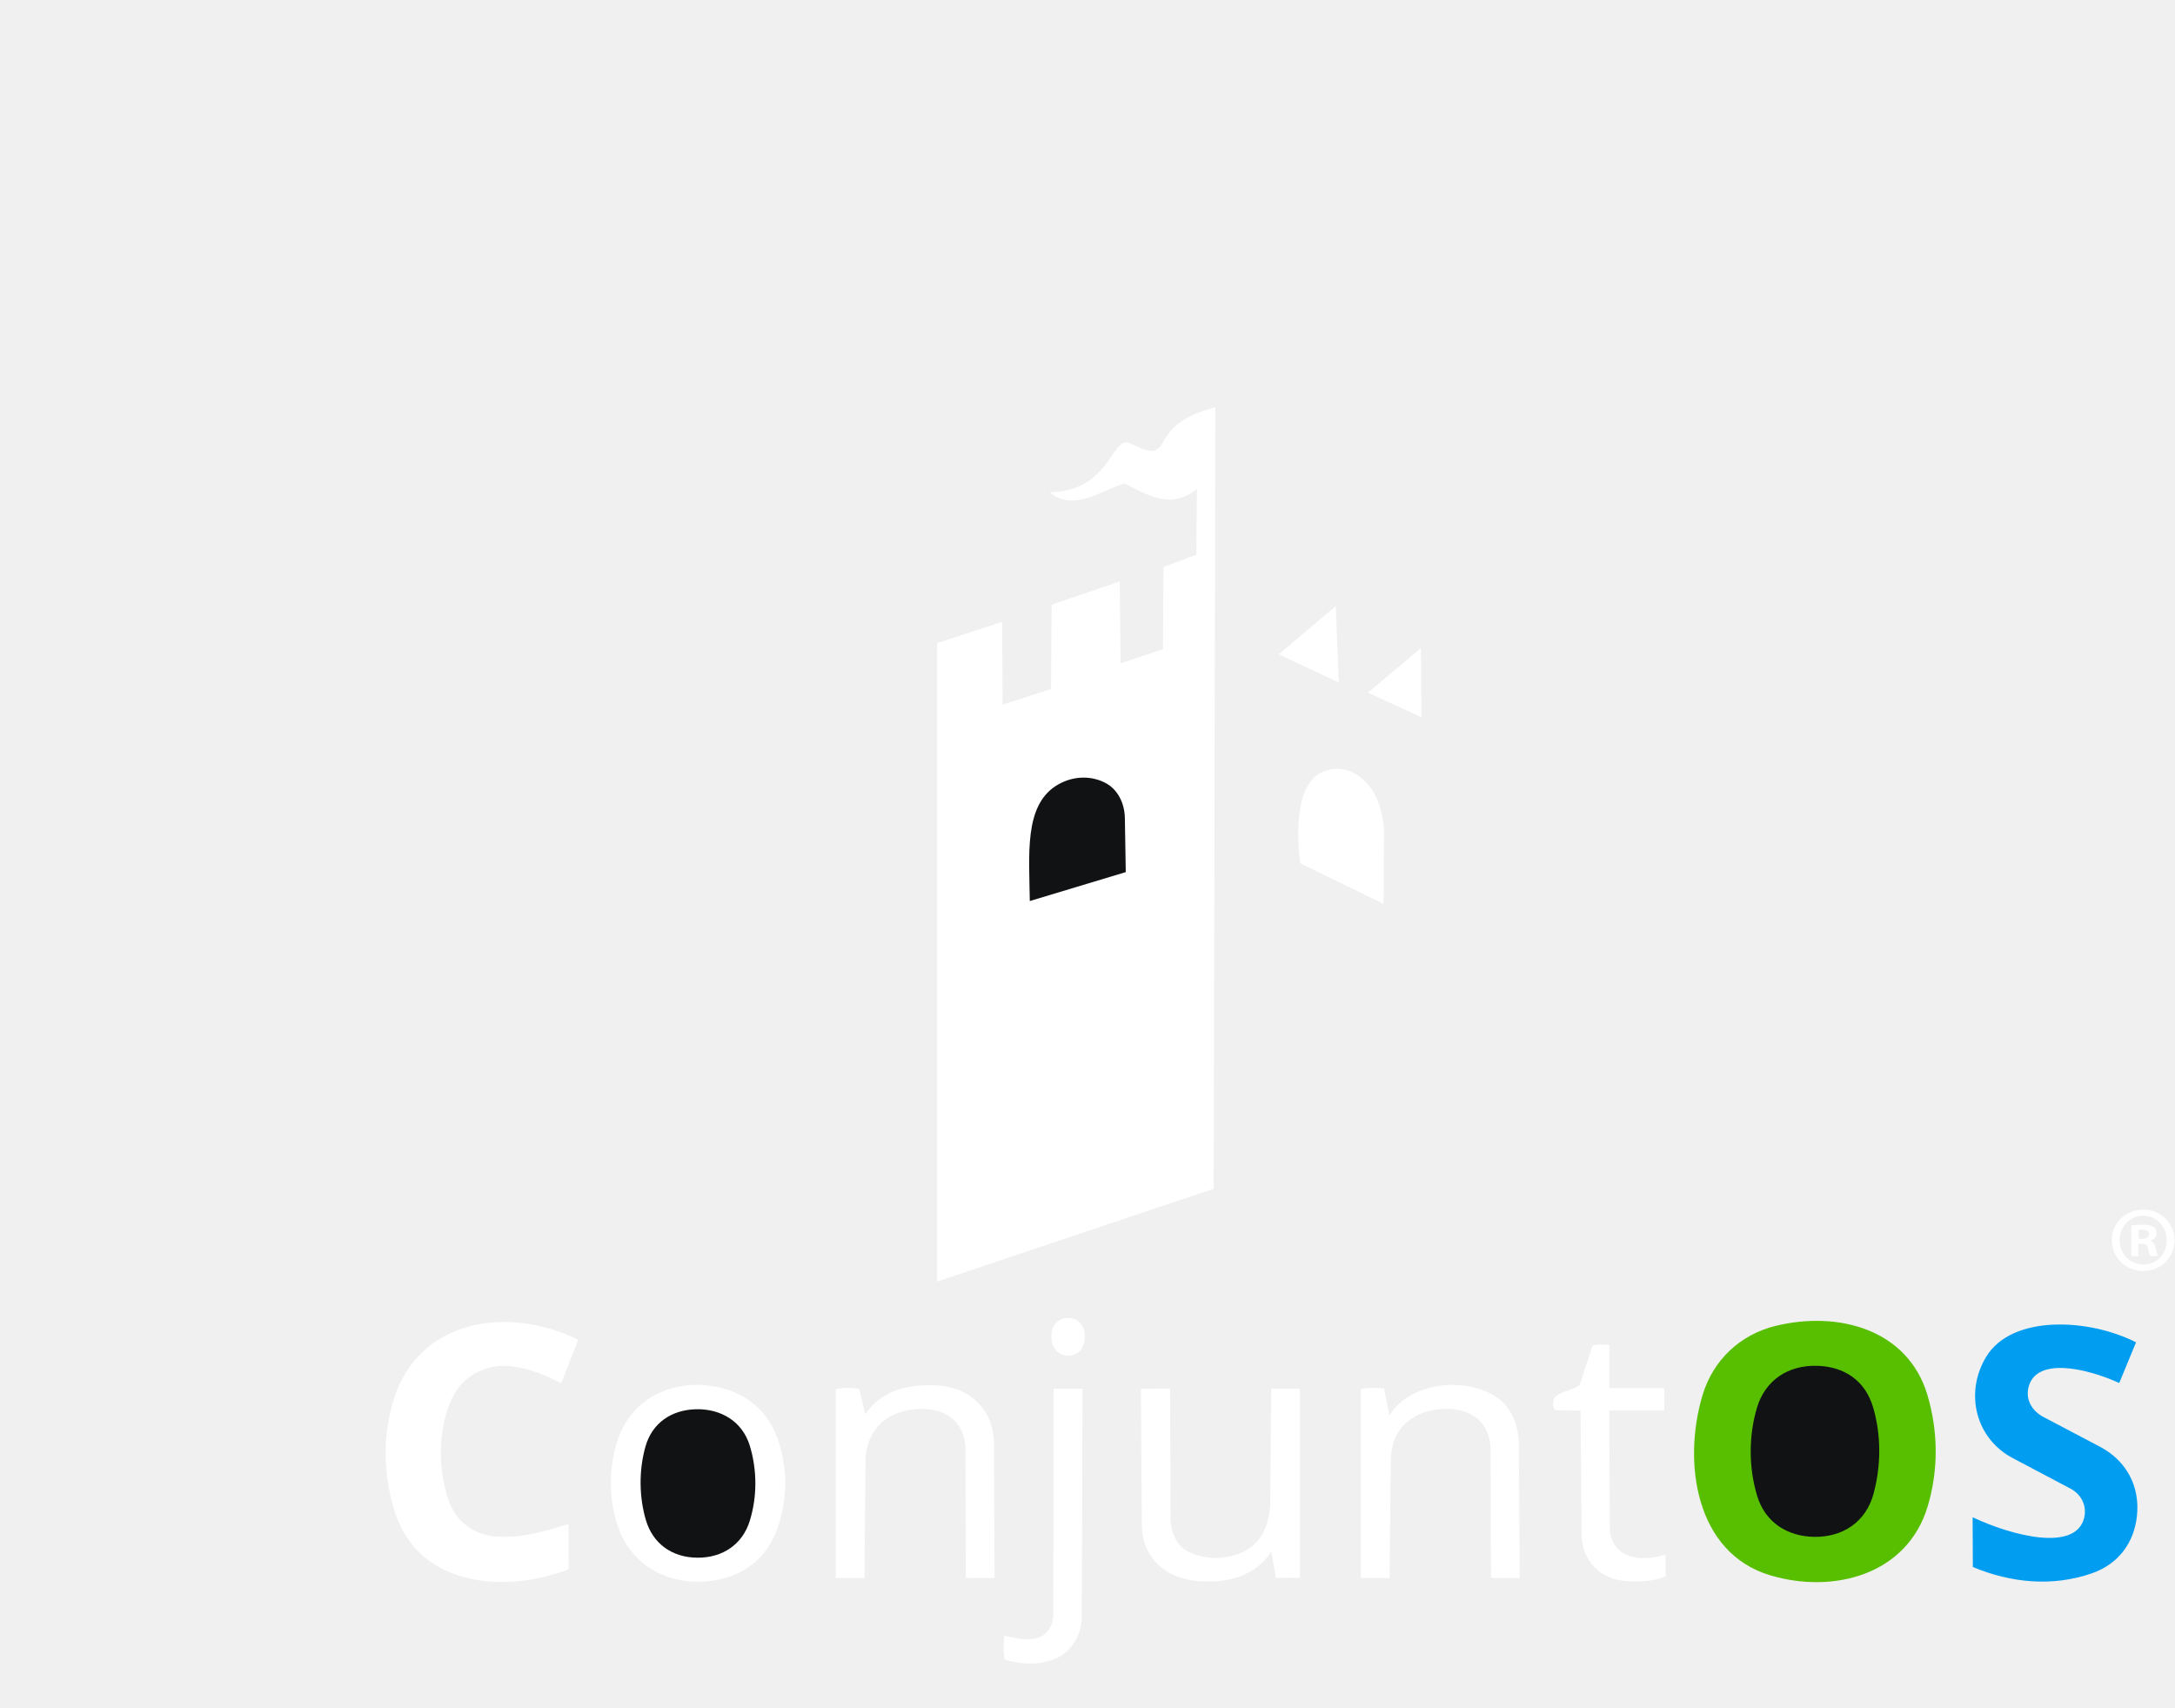
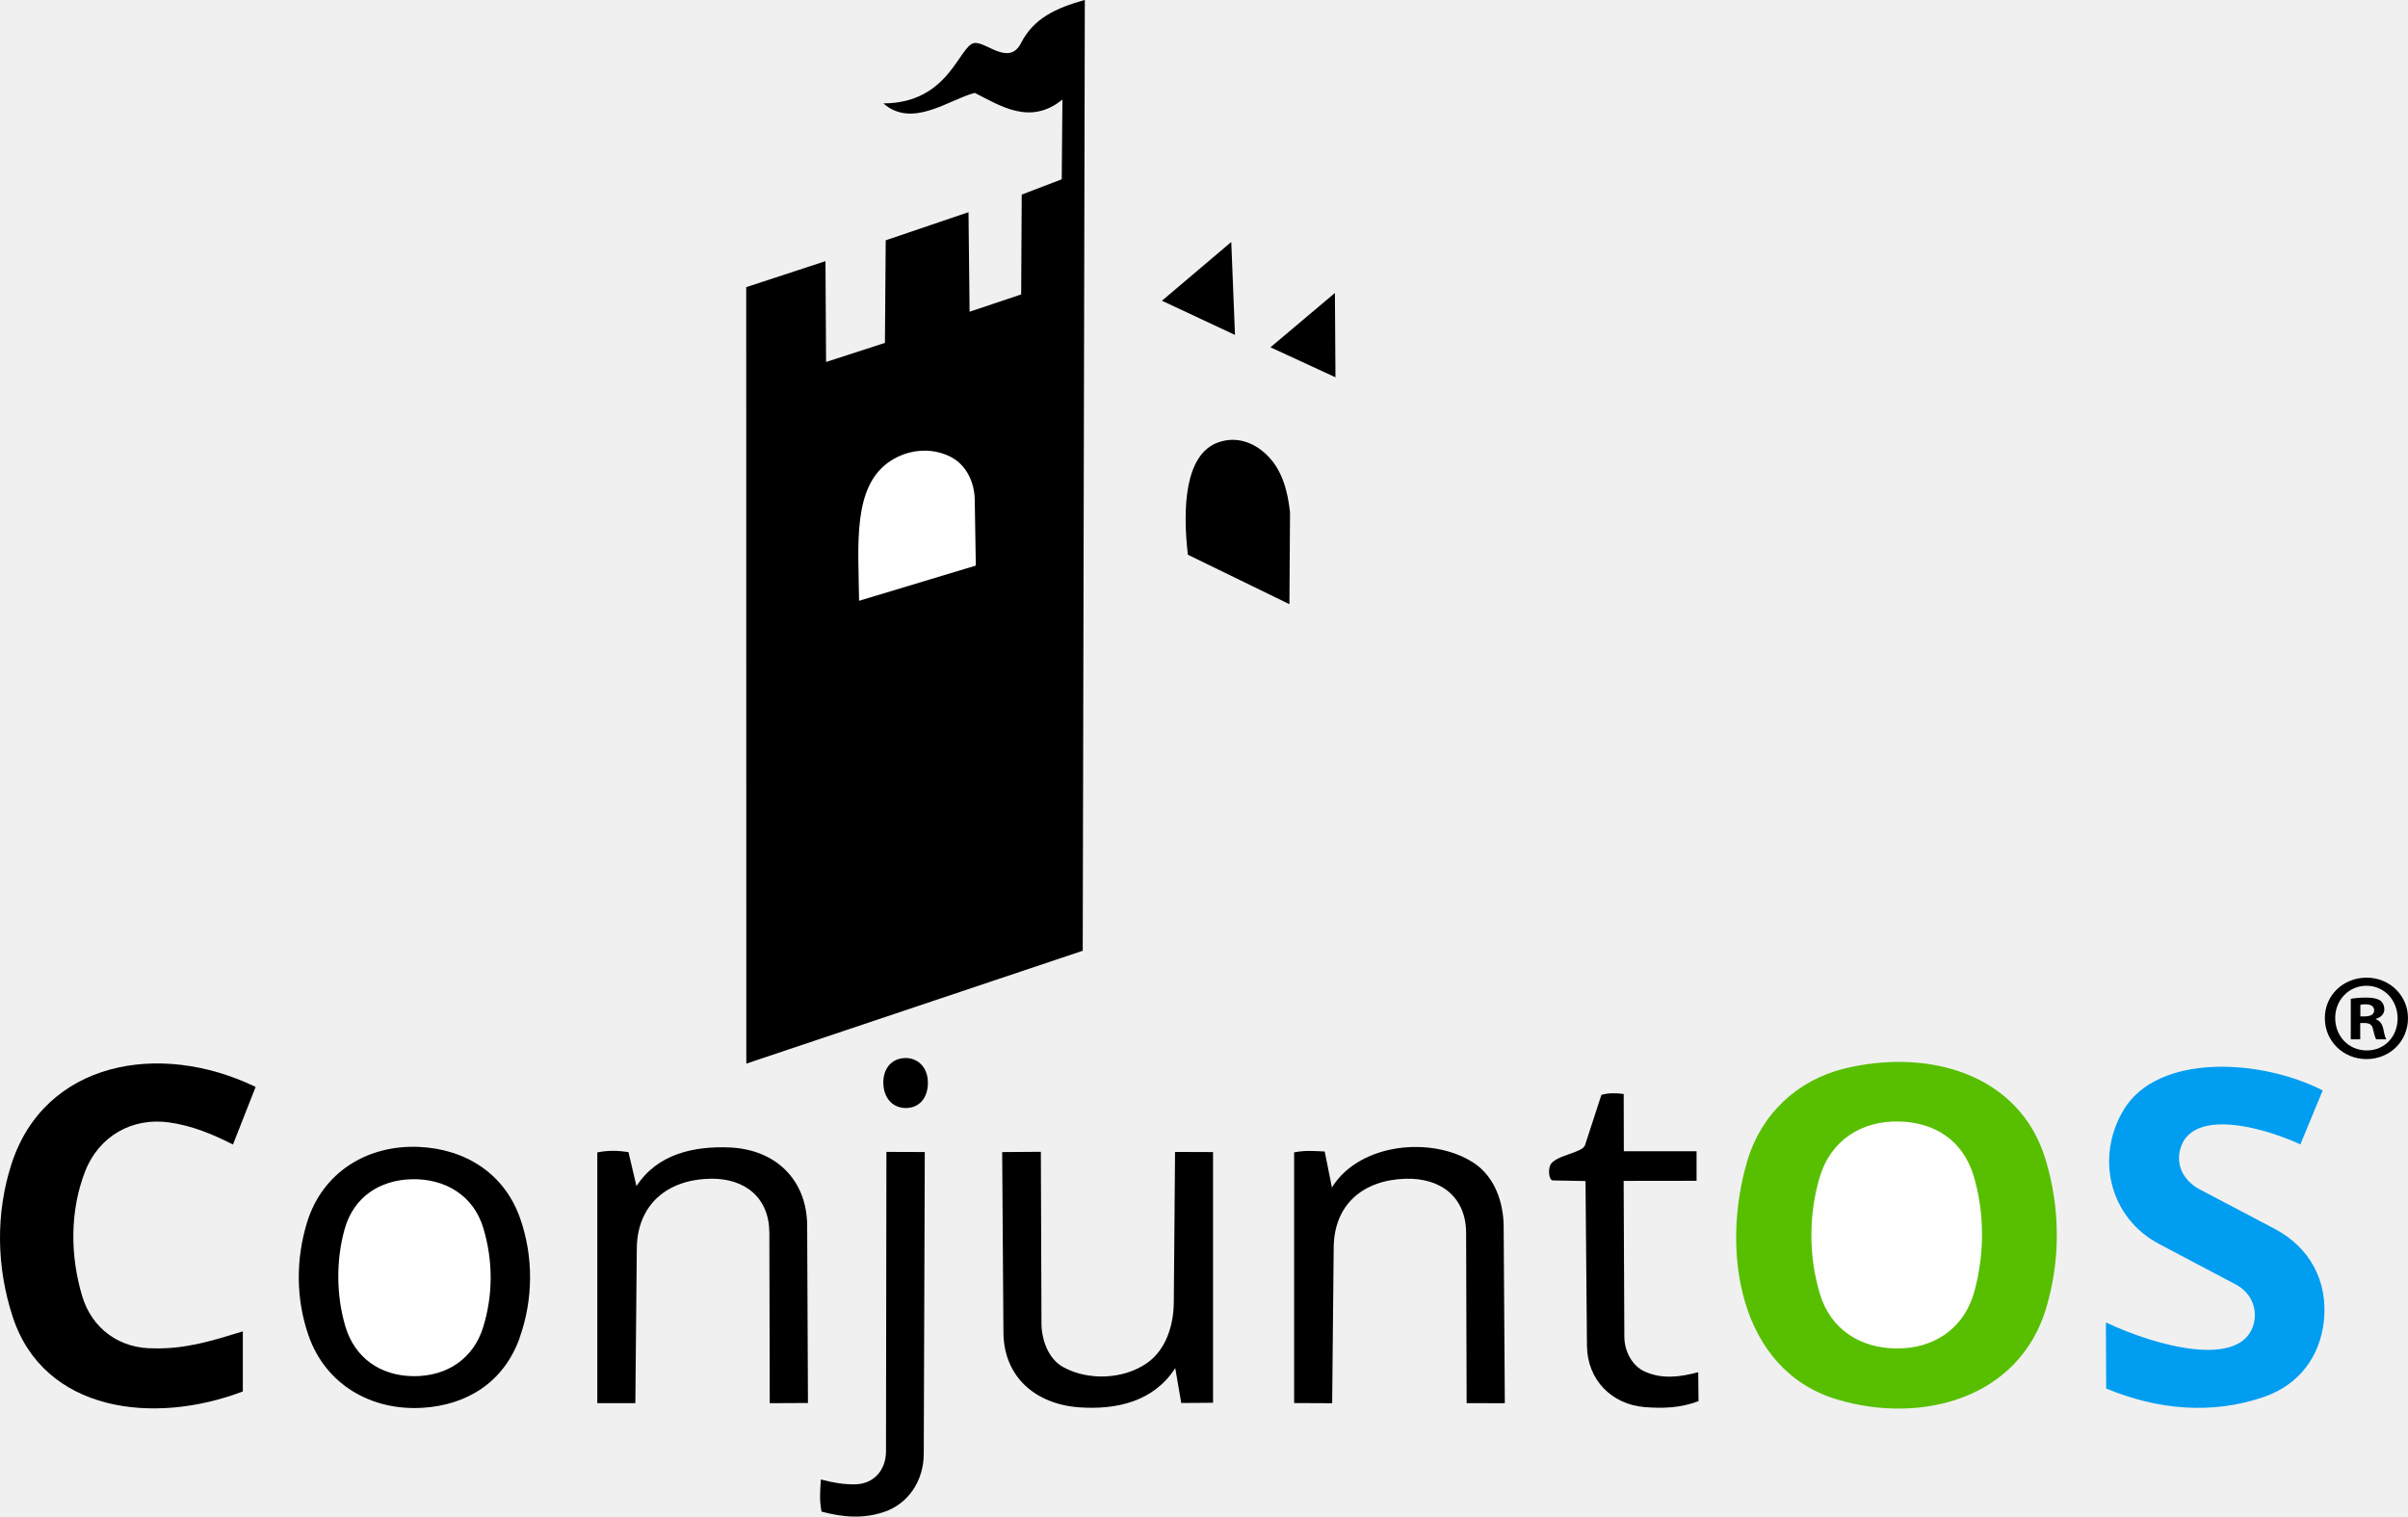
- <svg xmlns="http://www.w3.org/2000/svg" id="Layer_1" version="1.1" viewBox="-114 -20 897 704">
+ <svg xmlns="http://www.w3.org/2000/svg" id="Layer_1" version="1.1" viewBox="0 0 517.15 325.73">
  <defs>
    <style>
      .st0 {
-         fill: #ffffff;
+         fill: #111213;
      }

      .st1 {
        fill: #009df1;
      }

      .st2 {
-         fill: #111213;
+         fill: #fefefe;
      }

      .st3 {
        fill: #57bf00;
      }
-       
-       path:not([class]), polygon:not([class]) { fill: #ffffff; }
    </style>
  </defs>
  <g>
-     <path d="M387.23,147.87l-.71,322.34-114.05,38.27-.03-263.25,26.86-8.81.2,34.18,19.96-6.48.26-34.78,28.06-9.54.37,33.76,17.49-5.87.19-33.84,13.56-5.17.23-27.04c-10.92,8.86-20.97,2.14-29.72-2.26-9,2.36-21.15,12.13-30.99,3.57,22.47-.09,25.61-19.71,30.87-20.47,3.93-.57,11.75,7.99,15.81.02,4.24-8.31,11.65-11.83,21.62-14.62Z" />
-     <path class="st3" d="M680.96,601.32c-8.5,28.08-38.8,36.08-64.92,28.28-30.61-9.14-36.26-46.26-27.9-74.25,4.35-14.54,15.56-25.03,30.13-28.59,26.07-6.38,54.51,1.58,62.57,28.31,4.54,15.08,4.67,31.21.12,46.25Z" />
-     <path class="st1" d="M748.81,628.75c-16.34,5.71-33.45,3.99-49.18-2.56l-.09-20.53c15.77,7.47,42.35,14.56,45.98.33,1.18-4.62-.81-9.58-5.63-12.13l-23.87-12.62c-15.23-8.05-19.93-26.84-10.88-41.76,10.62-17.51,42.53-15.8,61.79-5.94l-6.93,16.76c-14.19-6.41-34.46-10.68-37.44,1.85-1.2,5.05,1.41,9.65,6.22,12.19l23.21,12.21c11.02,5.8,16.7,16.42,15.29,28.81-1.21,10.65-7.42,19.53-18.48,23.39Z" />
-     <path d="M93.24,613.71c9.84.14,17.82-2.41,27.27-5.28l.02,18.67c-27.74,10.58-61.83,6.35-71.51-23.11-5.08-15.44-5.38-32.16-.42-47.55,10.28-31.87,46-38.48,75.89-23.99l-7.05,17.91c-6.3-3.21-12.66-5.87-19.85-6.87-11.42-1.6-21.8,4.18-26.1,15.23-4.77,12.23-4.69,26.2-.89,38.8,3.04,10.09,11.62,16.45,22.64,16.19Z" />
-     <path d="M206.55,610.46c-4.92,13.8-16.36,20.88-30.19,21.73-15.87.97-30.1-7.17-35.42-22.47-3.95-11.35-3.98-23.69-.44-35.17,4.8-15.59,18.76-24.14,34.79-23.42,14.48.64,26.6,8.3,31.47,22.3,4.08,11.74,4.13,24.89-.2,37.04Z" />
-     <path d="M265.91,560.99c-13.65.19-22.82,8.21-22.95,21.66l-.45,48.09h-11.82s0-77.93,0-77.93c3.33-.66,6.25-.61,9.68-.11l2.5,10.58c6.5-9.98,17.77-12.49,28.98-12.01,14.11.61,24.01,9.88,24.07,24.36l.24,55.07-11.88.05-.11-52.95c-.02-10.89-7.5-16.96-18.26-16.82Z" />
-     <path d="M410.26,552.65l11.8.04v77.91s-9.88.07-9.88.07l-1.87-10.85c-6.65,10.36-18.16,13.04-29.88,12.2-13.38-.96-23.42-9.27-23.52-23.34l-.39-55.99,12.02-.09.19,53.28c.02,5.08,2.08,11.08,6.78,13.65,7.76,4.25,18.61,3.84,25.95-1.22,5.99-4.13,8.35-11.82,8.41-18.92l.4-46.73Z" />
-     <path d="M481.86,560.98c-13.23.4-22.17,8.05-22.3,21.3l-.48,48.47-11.82-.06v-77.92c3.47-.66,6.04-.43,9.5-.26l2.25,11.17c8.6-13.88,31.13-16.02,43.99-7.69,6.5,4.21,9.34,12.12,9.39,19.79l.36,54.97-11.86-.02-.16-52.88c-.03-11.15-7.86-17.2-18.86-16.87Z" />
-     <path d="M572.86,621.12l.08,8.98c-5.51,2.1-10.9,2.33-16.74,1.86-10.27-.84-17.83-8.5-17.92-19.05l-.45-51.2-10.09-.19c-1.34-.03-1.54-3.36-.83-4.79,1.51-3.08,9.99-3.69,10.8-6.19l5.07-15.61c2.27-.66,4.31-.61,6.94-.3l.04,17.8,22.6.02v9.18s-22.66.03-22.66.03l.21,48.45c.02,4.48,2.42,9.07,6.41,10.84,5.23,2.33,10.63,1.75,16.55.18Z" />
-     <path d="M300.38,664.46c-.69-3.49-.46-6.28-.22-10,3.72.94,6.95,1.6,10.81,1.5,5.66-.15,9.43-4.43,9.44-10.28l.13-93.03,11.92.05-.32,93.84c-.03,8.34-4.82,15.48-12.3,18-6.27,2.11-12.38,1.8-19.46-.08Z" />
-     <path d="M456.6,352.72l-34.43-16.76c-1.76-15.28-1.24-33.97,10.26-38.07,6-2.14,11.86-.2,16.4,4.14,5.25,5.02,7.18,12.25,7.97,19.57l-.21,31.11Z" />
-     <path class="st0" d="M386.52,470.2l.71-322.34-.71,322.34Z" />
-     <polygon points="438.15 261.42 413.37 249.83 436.88 229.91 438.15 261.42" />
-     <path d="M333.44,531.4c-.13,4.84-2.94,7.56-6.77,7.62-3.96.05-6.67-2.66-7.04-7.01s1.79-8.02,6.05-8.5,7.91,2.62,7.76,7.89Z" />
-     <polygon points="472.22 275.78 450.18 265.62 472.02 247.2 472.22 275.78" />
-     <path class="st2" d="M350.28,339.63l-39.58,11.93c-.22-18.98-2.39-39.05,10.78-47.5,5.86-3.76,13.51-4.68,20.17-1.34,5.44,2.72,8.16,8.68,8.26,14.6l.37,22.31Z" />
-     <path class="st2" d="M658.7,595.9c-3.21,11.9-12.88,17.97-24.34,17.85-11.11-.12-20.32-5.86-23.67-16.85-3.54-11.65-3.56-24.69-.12-36.31,3.46-11.68,13.1-17.67,24.74-17.38,11.11.27,19.88,5.93,23.18,17.11,3.3,11.17,3.4,23.75.2,35.59Z" />
-     <path class="st2" d="M173.64,622.34c-10.59-.05-18.4-5.9-21.24-15.42s-2.98-20.61-.2-30.41,10.79-15.15,20.87-15.38,19.09,4.85,22.19,15.14c3.01,9.98,3.05,20.98-.09,31.01-2.98,9.5-11.05,15.12-21.53,15.07Z" />
+     <path d="M232.98,0l-.45,204.19-72.25,24.24-.02-166.76,17.02-5.58.13,21.65,12.64-4.1.17-22.03,17.78-6.04.23,21.38,11.08-3.72.12-21.44,8.59-3.28.15-17.13c-6.92,5.62-13.28,1.36-18.83-1.43-5.7,1.5-13.4,7.68-19.63,2.26,14.23-.06,16.23-12.49,19.55-12.97,2.49-.36,7.44,5.06,10.02.01,2.69-5.27,7.38-7.5,13.7-9.26Z" />
+     <path class="st3" d="M439.42,281.03c-5.87,19.4-26.81,24.93-44.86,19.54-21.15-6.32-25.06-31.96-19.28-51.31,3-10.05,10.75-17.3,20.82-19.76,18.02-4.41,37.67,1.09,43.23,19.57,3.14,10.42,3.23,21.57.08,31.96Z" />
+     <path class="st1" d="M486.31,299.98c-11.29,3.94-23.11,2.76-33.98-1.77l-.06-14.19c10.9,5.17,29.26,10.06,31.77.22.81-3.19-.56-6.62-3.89-8.38l-16.5-8.72c-10.52-5.56-13.77-18.54-7.52-28.85,7.34-12.1,29.39-10.92,42.7-4.1l-4.79,11.58c-9.81-4.43-23.81-7.38-25.87,1.28-.83,3.49.97,6.67,4.3,8.42l16.03,8.44c7.62,4.01,11.54,11.35,10.57,19.91-.83,7.36-5.13,13.49-12.77,16.16Z" />
+     <path d="M33.3,289.59c6.8.1,12.32-1.66,18.85-3.65v12.9c-19.16,7.31-42.71,4.39-49.4-15.97-3.51-10.67-3.72-22.22-.29-32.85,7.1-22.03,31.79-26.59,52.44-16.58l-4.87,12.37c-4.35-2.22-8.75-4.05-13.71-4.75-7.89-1.11-15.06,2.89-18.04,10.52-3.29,8.45-3.24,18.11-.62,26.81,2.1,6.97,8.03,11.37,15.65,11.19Z" />
+     <path d="M111.6,287.34c-3.4,9.53-11.31,14.43-20.86,15.01-10.97.67-20.8-4.95-24.48-15.53-2.73-7.85-2.75-16.37-.31-24.31,3.32-10.77,12.97-16.68,24.04-16.19,10.01.45,18.38,5.74,21.74,15.41,2.82,8.11,2.85,17.2-.14,25.6Z" />
+     <path d="M152.62,253.16c-9.43.13-15.77,5.67-15.86,14.96l-.31,33.23h-8.17s0-53.85,0-53.85c2.3-.45,4.32-.42,6.69-.07l1.72,7.31c4.49-6.9,12.28-8.63,20.03-8.3,9.75.42,16.59,6.83,16.63,16.83l.17,38.05-8.21.04-.08-36.59c-.02-7.52-5.19-11.72-12.62-11.62Z" />
+     <path d="M252.37,247.4l8.15.03v53.84s-6.83.05-6.83.05l-1.29-7.5c-4.59,7.16-12.55,9.01-20.65,8.43-9.24-.67-16.19-6.41-16.25-16.13l-.27-38.69,8.31-.06.13,36.82c.01,3.51,1.44,7.65,4.68,9.43,5.36,2.93,12.86,2.66,17.93-.84,4.14-2.85,5.77-8.17,5.81-13.08l.27-32.29Z" />
+     <path d="M301.84,253.16c-9.14.28-15.32,5.56-15.41,14.72l-.33,33.49-8.17-.04v-53.84c2.4-.46,4.17-.3,6.57-.18l1.55,7.72c5.94-9.59,21.51-11.07,30.39-5.32,4.49,2.91,6.45,8.38,6.49,13.68l.25,37.98-8.2-.02-.11-36.54c-.02-7.7-5.43-11.88-13.03-11.65Z" />
+     <path d="M364.72,294.71l.06,6.21c-3.81,1.45-7.53,1.61-11.57,1.28-7.1-.58-12.32-5.87-12.39-13.17l-.31-35.38-6.98-.13c-.92-.02-1.06-2.32-.58-3.31,1.04-2.13,6.9-2.55,7.46-4.28l3.51-10.78c1.57-.45,2.98-.42,4.79-.2l.03,12.3h15.62s0,6.35,0,6.35l-15.66.02.15,33.48c.01,3.1,1.67,6.27,4.43,7.49,3.61,1.61,7.35,1.21,11.44.12Z" />
+     <path d="M176.44,324.66c-.48-2.41-.32-4.34-.15-6.91,2.57.65,4.8,1.1,7.47,1.03,3.91-.1,6.52-3.06,6.52-7.1l.09-64.29,8.24.03-.22,64.85c-.02,5.76-3.33,10.7-8.5,12.44-4.33,1.46-8.56,1.24-13.45-.06Z" />
+     <path d="M276.92,129.76l-21.81-10.62c-1.12-9.68-.78-21.52,6.5-24.12,3.8-1.36,7.51-.13,10.39,2.62,3.33,3.18,4.55,7.76,5.05,12.4l-.13,19.71Z" />
+     <path class="st0" d="M232.53,204.19l.45-204.19-.45,204.19Z" />
+     <polygon points="265.23 71.93 249.54 64.59 264.43 51.97 265.23 71.93" />
+     <path d="M199.28,232.71c-.09,3.34-2.03,5.23-4.68,5.26s-4.61-1.84-4.87-4.84,1.24-5.54,4.18-5.87,5.46,1.81,5.36,5.45Z" />
+     <polygon points="286.81 81.03 272.85 74.59 286.69 62.92 286.81 81.03" />
+     <path class="st2" d="M209.57,121.47l-25.07,7.56c-.14-12.02-1.52-24.73,6.83-30.09,3.71-2.38,8.56-2.96,12.78-.85,3.44,1.72,5.17,5.5,5.23,9.25l.23,14.14Z" />
+     <path class="st2" d="M424.04,277.28c-2.22,8.22-8.9,12.42-16.82,12.33-7.68-.08-14.04-4.05-16.35-11.65-2.45-8.05-2.46-17.06-.08-25.09s9.05-12.21,17.1-12.01c7.68.19,13.74,4.1,16.02,11.83,2.28,7.72,2.35,16.41.14,24.59Z" />
+     <path class="st2" d="M88.86,295.56c-7.32-.04-12.72-4.08-14.68-10.66s-2.06-14.24-.14-21.01,7.46-10.47,14.42-10.63,13.19,3.35,15.33,10.46,2.11,14.5-.06,21.43c-2.06,6.56-7.64,10.45-14.88,10.41Z" />
  </g>
-   <path d="M782.79,491.38c0,7.13-5.6,12.73-12.88,12.73s-12.96-5.6-12.96-12.73,5.75-12.58,12.96-12.58,12.88,5.6,12.88,12.58ZM760.16,491.38c0,5.6,4.14,10.05,9.82,10.05s9.59-4.45,9.59-9.97-4.06-10.12-9.66-10.12-9.74,4.52-9.74,10.05ZM767.91,497.98h-2.91v-12.58c1.15-.23,2.76-.38,4.83-.38,2.38,0,3.45.38,4.37.92.69.54,1.23,1.53,1.23,2.76,0,1.38-1.07,2.45-2.61,2.91v.15c1.23.46,1.92,1.38,2.3,3.07.38,1.92.61,2.68.92,3.14h-3.14c-.38-.46-.61-1.61-1-3.07-.23-1.38-1-1.99-2.61-1.99h-1.38v5.06ZM767.99,490.85h1.38c1.61,0,2.91-.54,2.91-1.84,0-1.15-.84-1.92-2.68-1.92-.77,0-1.3.08-1.61.15v3.6Z" />
+   <path d="M517.15,218.66c0,4.93-3.87,8.8-8.9,8.8s-8.96-3.87-8.96-8.8,3.97-8.69,8.96-8.69,8.9,3.87,8.9,8.69ZM501.52,218.66c0,3.87,2.86,6.94,6.78,6.94s6.62-3.07,6.62-6.89-2.81-7-6.68-7-6.73,3.13-6.73,6.94ZM506.87,223.21h-2.01v-8.69c.79-.16,1.91-.27,3.34-.27,1.64,0,2.38.27,3.02.64.48.37.85,1.06.85,1.91,0,.95-.74,1.7-1.8,2.01v.11c.85.32,1.33.95,1.59,2.12.26,1.32.42,1.85.64,2.17h-2.17c-.26-.32-.42-1.11-.69-2.12-.16-.95-.69-1.38-1.8-1.38h-.95v3.5ZM506.92,218.29h.95c1.11,0,2.01-.37,2.01-1.27,0-.79-.58-1.33-1.85-1.33-.53,0-.9.05-1.11.11v2.49Z" />
</svg>
